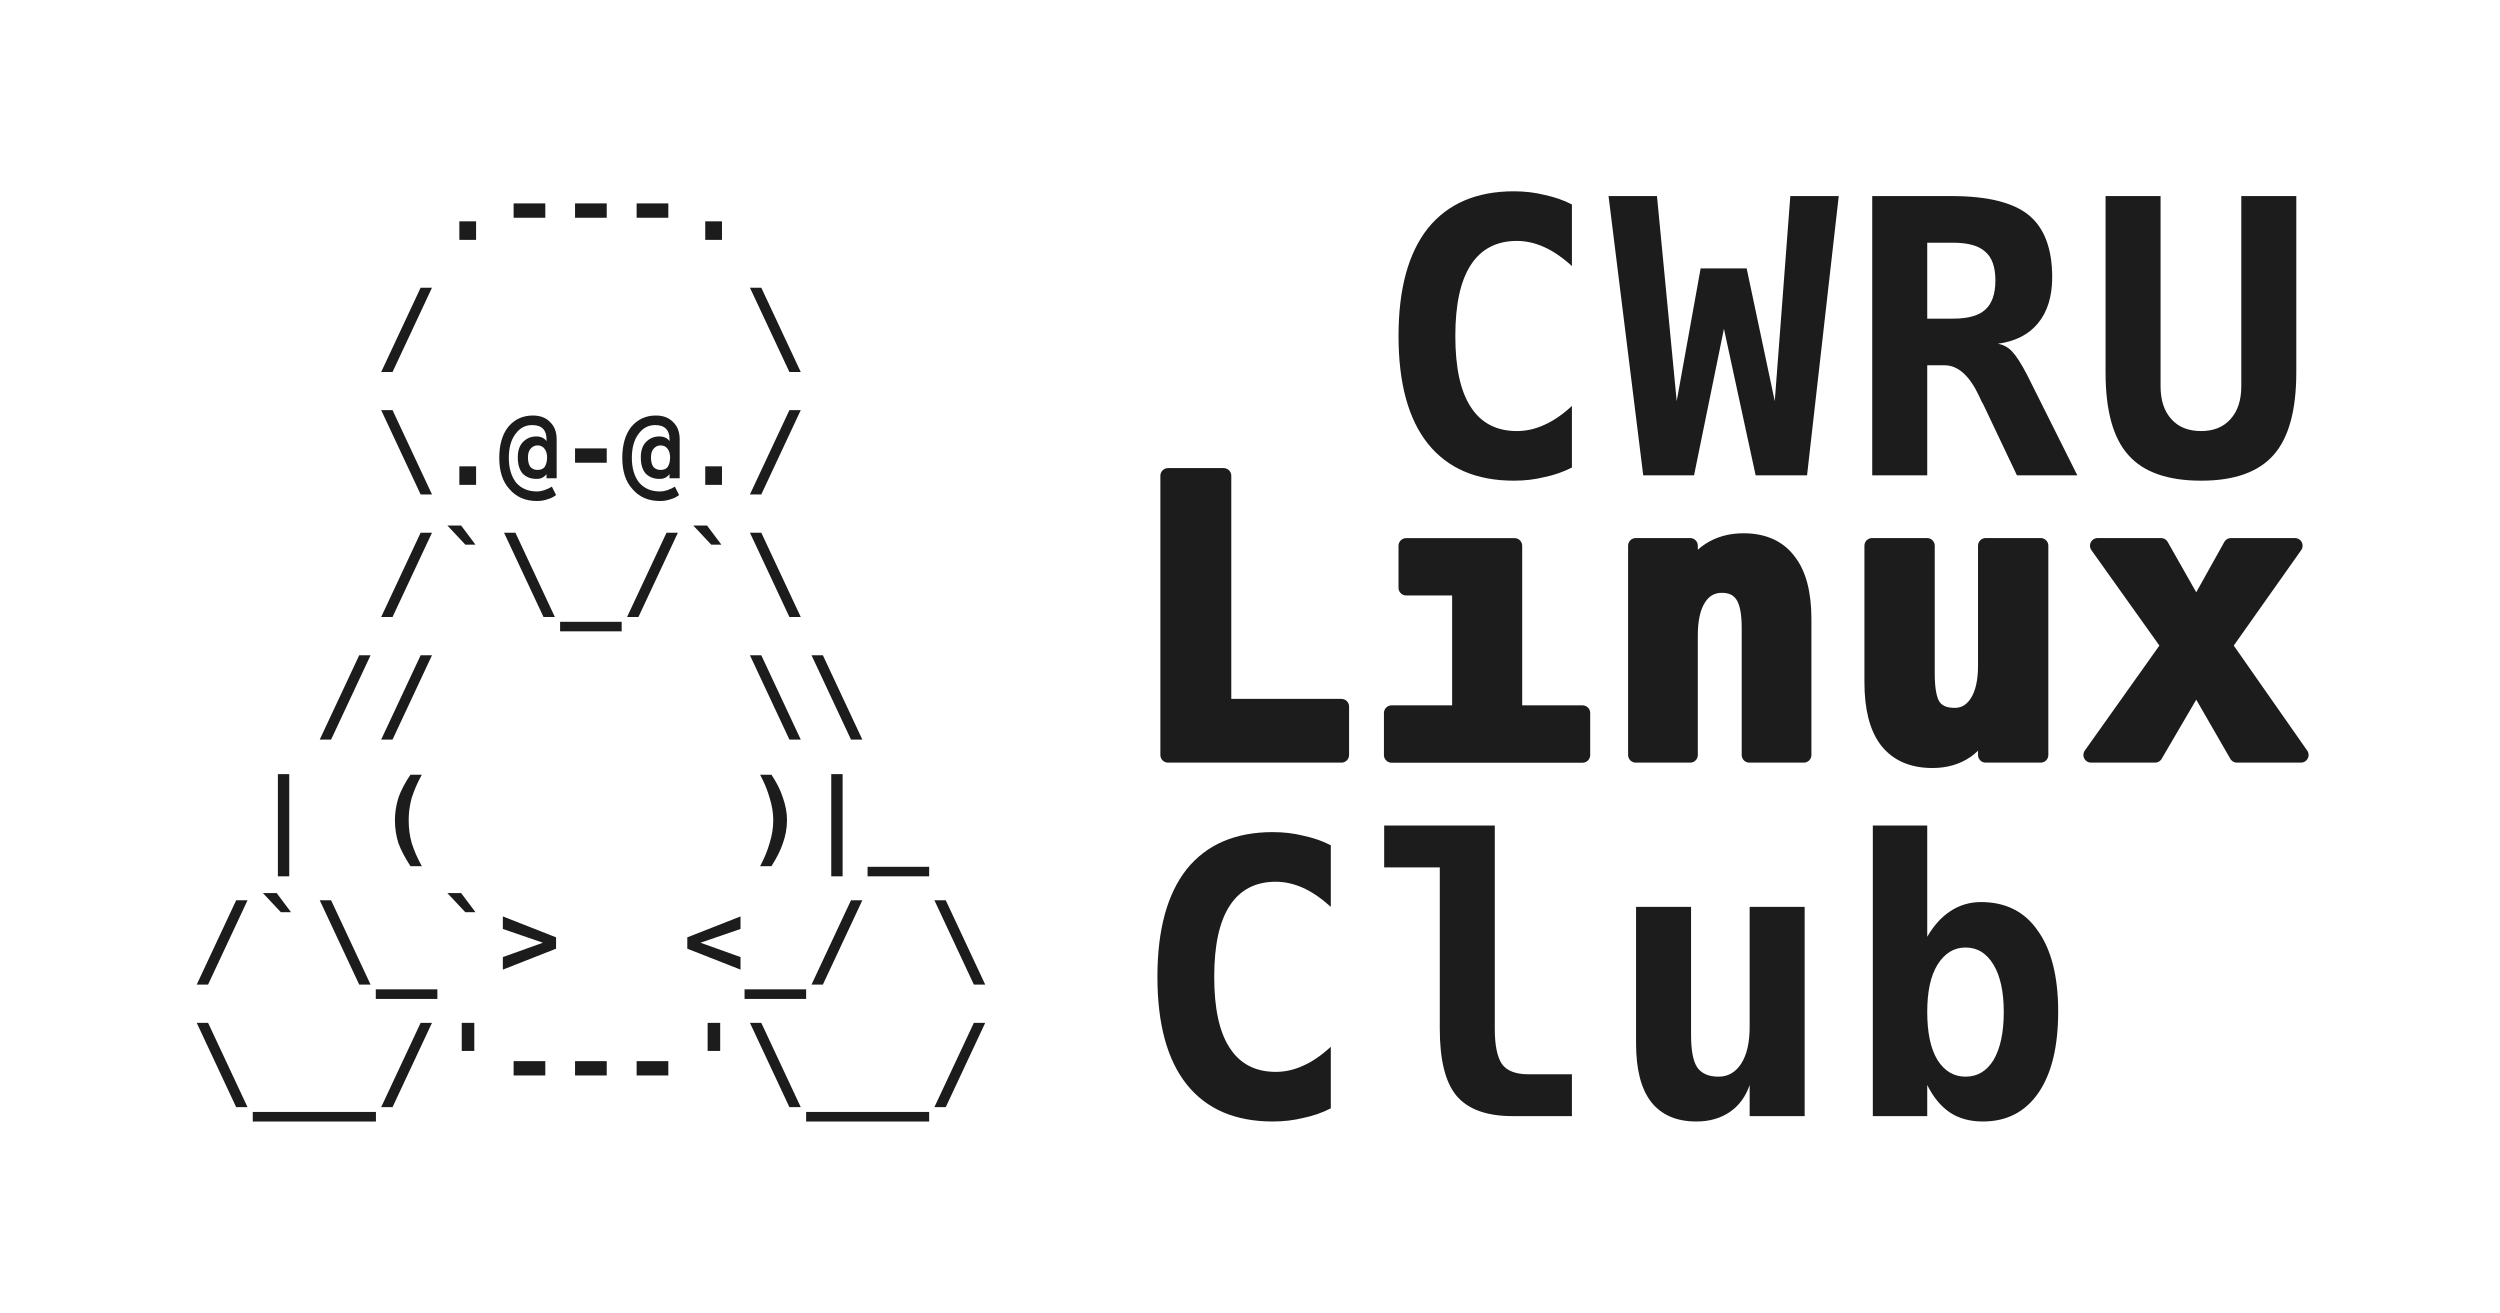
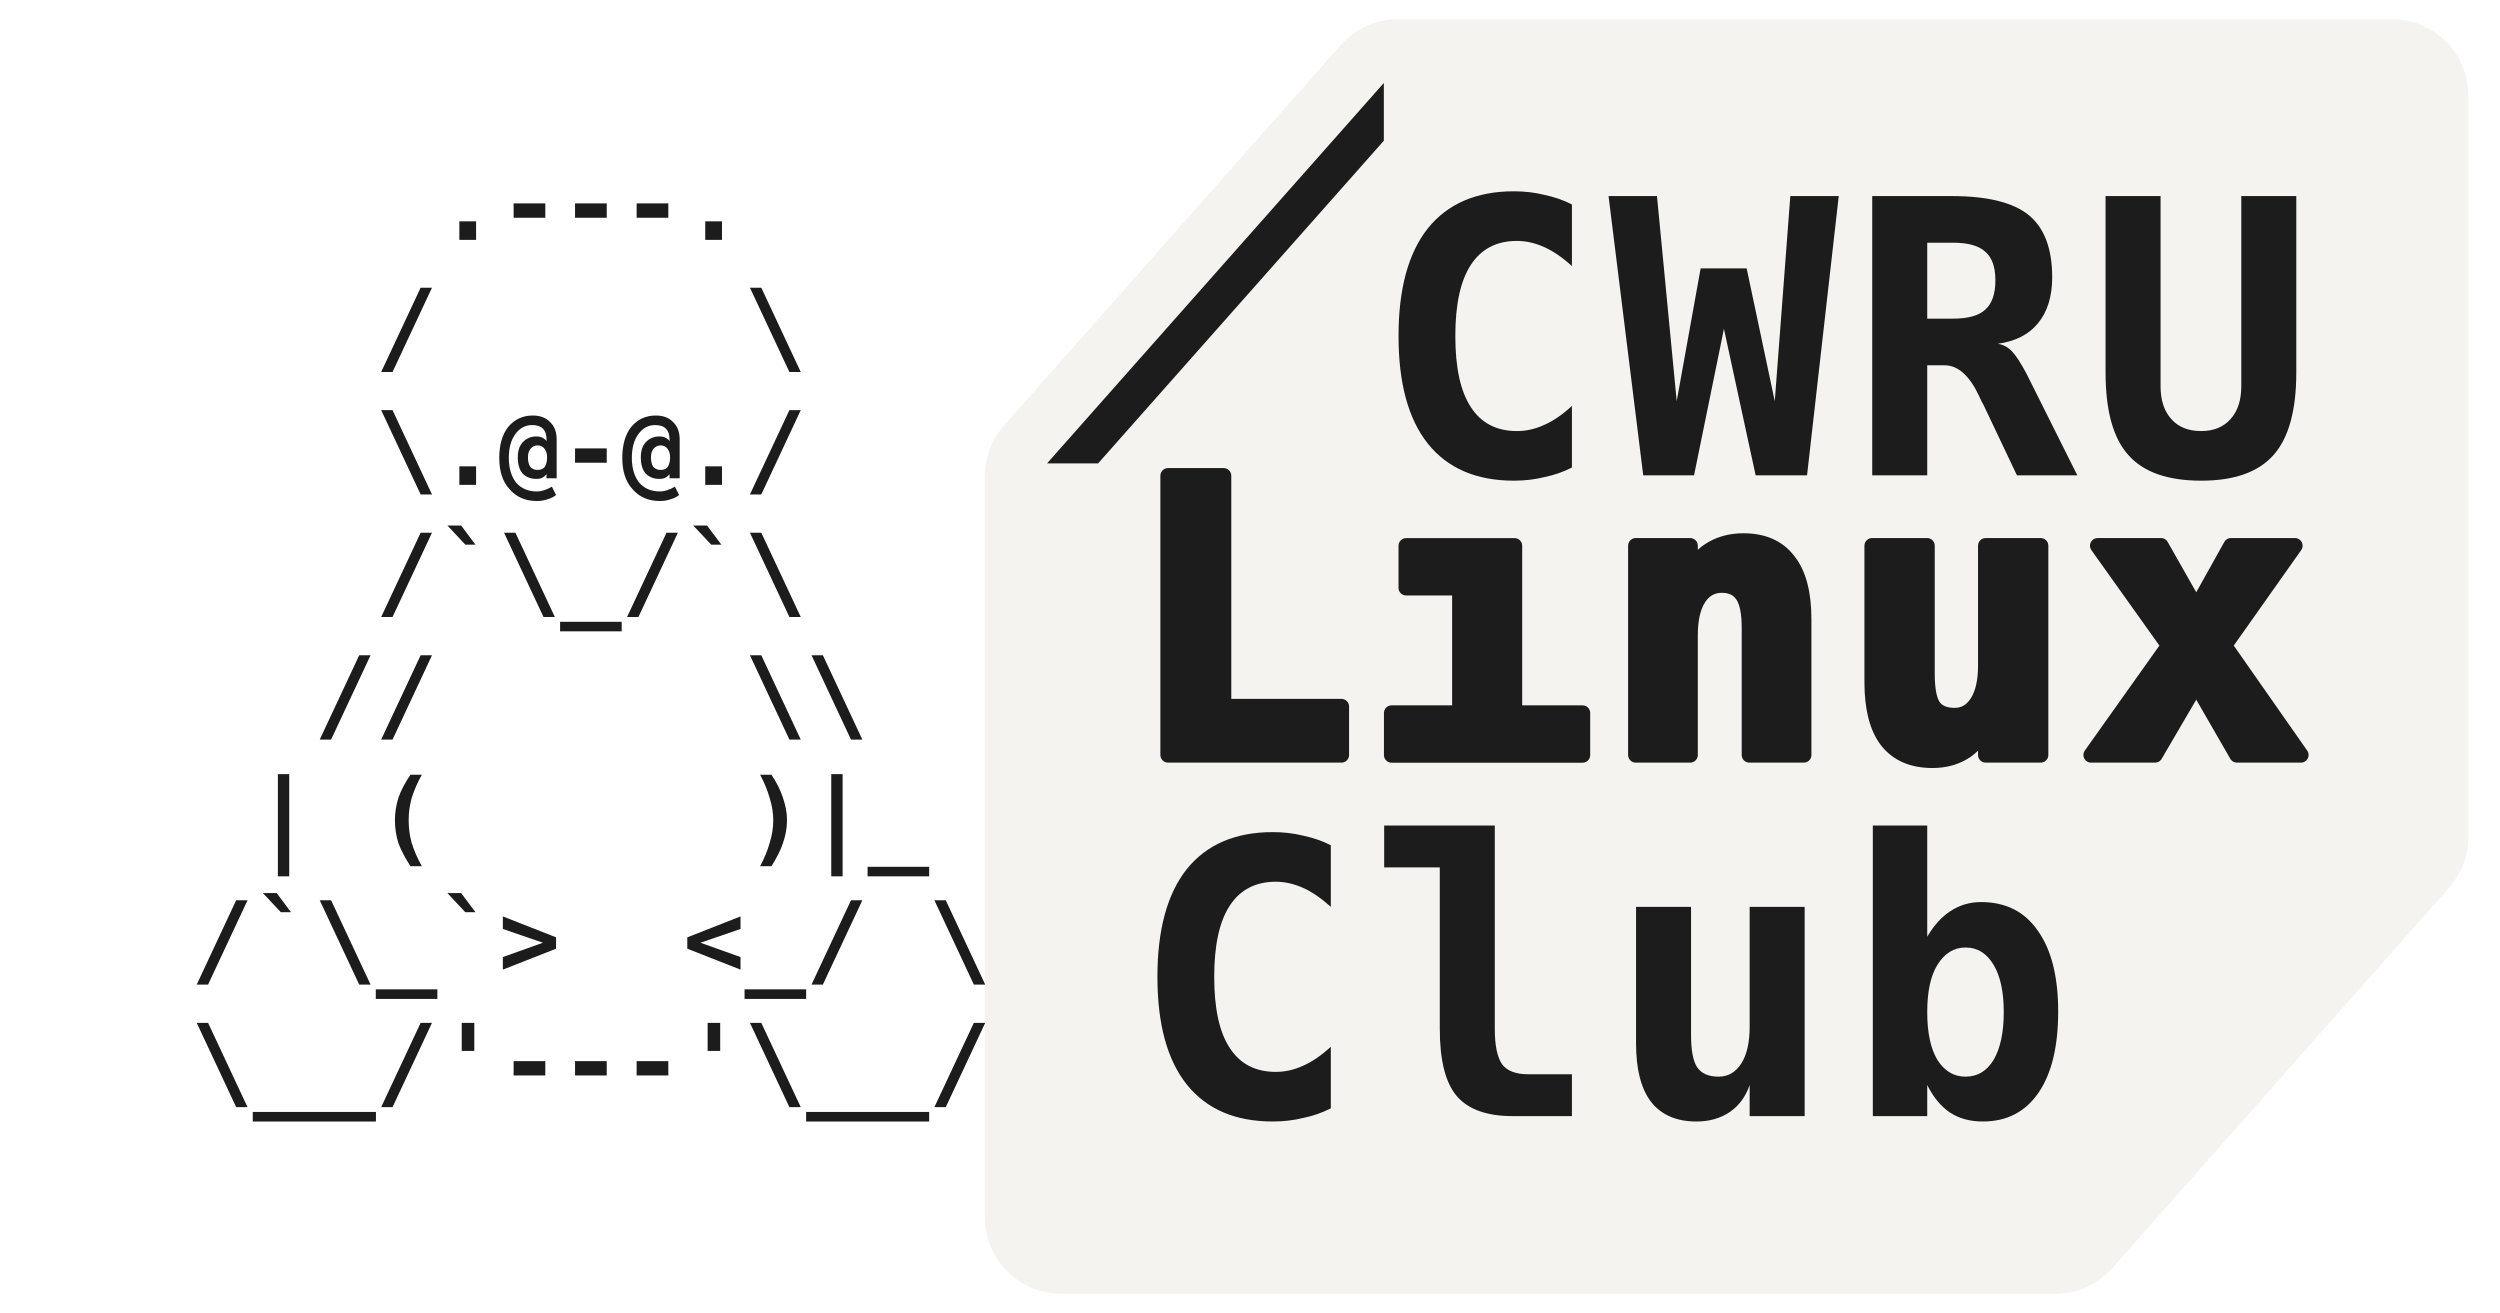
<svg xmlns="http://www.w3.org/2000/svg" xmlns:xlink="http://www.w3.org/1999/xlink" width="65.331mm" height="34.31mm" viewBox="0 0 65.331 34.31" version="1.1" id="svg1">
  <defs id="defs1">
    <linearGradient id="swatch592">
      <stop style="stop-color:#1c1c1c;stop-opacity:1;" offset="0" id="stop592" />
    </linearGradient>
    <linearGradient id="swatch359" gradientTransform="matrix(0.9719085,0,0,0.9719085,803.3166,-425.8428)">
      <stop style="stop-color:#f5f3ef;stop-opacity:1;" offset="0" id="stop359" />
    </linearGradient>
    <rect x="433.53" y="981.398" width="1186.253" height="1372.051" id="rect1131" />
+     <linearGradient xlink:href="#swatch359" id="linearGradient299" gradientUnits="userSpaceOnUse" x1="184.377" y1="431.16" x2="394.376" y2="431.16" gradientTransform="matrix(1.601542,0,0,1.631049,-65.68548,204.6255)" />
+     <linearGradient xlink:href="#swatch359" id="linearGradient307" gradientUnits="userSpaceOnUse" gradientTransform="matrix(5.171951,0,0,1.631049,-1699.326,253.6019)" x1="184.377" y1="431.16" x2="394.376" y2="431.16" />
+     <linearGradient xlink:href="#swatch359" id="linearGradient366" gradientUnits="userSpaceOnUse" gradientTransform="matrix(3.82331,0,0,0.5962961,-1215.421,-696.8347)" x1="184.377" y1="431.16" x2="394.376" y2="431.16" />
+     <linearGradient xlink:href="#swatch359" id="linearGradient508" gradientUnits="userSpaceOnUse" x1="33.338" y1="202.159" x2="83.338" y2="202.159" />
+     <linearGradient xlink:href="#swatch359" id="linearGradient509" gradientUnits="userSpaceOnUse" x1="184.377" y1="431.16" x2="394.376" y2="431.16" />
    <linearGradient xlink:href="#swatch592" id="linearGradient574" x1="571.68" y1="572.819" x2="608.468" y2="572.819" gradientUnits="userSpaceOnUse" gradientTransform="matrix(0.1492393,0,0,0.1492393,108.5295,207.0691)" />
+     <linearGradient xlink:href="#swatch359" id="linearGradient596" gradientUnits="userSpaceOnUse" gradientTransform="matrix(3.82331,0,0,0.5962961,-1215.421,-854.0817)" x1="184.377" y1="431.16" x2="394.376" y2="431.16" />
+     <linearGradient xlink:href="#swatch359" id="linearGradient598" gradientUnits="userSpaceOnUse" gradientTransform="matrix(3.82331,0,0,0.5962961,-1035.774,-637.8631)" x1="184.377" y1="431.16" x2="394.376" y2="431.16" />
+     <linearGradient xlink:href="#swatch359" id="linearGradient600" gradientUnits="userSpaceOnUse" gradientTransform="matrix(3.82331,0,0,0.5962961,-1148.809,-637.8631)" x1="184.377" y1="431.16" x2="394.376" y2="431.16" />
+     <linearGradient xlink:href="#swatch359" id="linearGradient602" x1="515.53" y1="573.214" x2="748.5" y2="573.214" gradientUnits="userSpaceOnUse" />
+     <linearGradient xlink:href="#swatch359" id="linearGradient603" x1="502.129" y1="573.214" x2="761.902" y2="573.214" gradientUnits="userSpaceOnUse" />
+     <linearGradient xlink:href="#swatch592" id="linearGradient725" gradientUnits="userSpaceOnUse" x1="204.924" y1="321.104" x2="213.725" y2="321.104" />
    <linearGradient xlink:href="#swatch592" id="linearGradient730" x1="573.355" y1="572.15" x2="606.793" y2="572.15" gradientUnits="userSpaceOnUse" gradientTransform="matrix(0.1492393,0,0,0.1492393,108.5295,207.1689)" />
+     <linearGradient xlink:href="#swatch592" id="linearGradient732" x1="204.924" y1="321.104" x2="213.725" y2="321.104" gradientUnits="userSpaceOnUse" />
    <linearGradient xlink:href="#swatch592" id="linearGradient760" gradientUnits="userSpaceOnUse" gradientTransform="matrix(0.1492393,0,0,0.1492393,108.5295,206.9693)" x1="532.282" y1="630.069" x2="690.085" y2="630.069" />
    <linearGradient xlink:href="#swatch592" id="linearGradient761" gradientUnits="userSpaceOnUse" gradientTransform="matrix(0.1492393,0,0,0.1492393,108.5295,207.1689)" x1="532.282" y1="628.732" x2="690.085" y2="628.732" />
    <linearGradient xlink:href="#swatch592" id="linearGradient762" gradientUnits="userSpaceOnUse" gradientTransform="matrix(0.1492393,0,0,0.1492393,108.5295,207.0694)" x1="532.57" y1="567.191" x2="734.273" y2="567.191" />
    <linearGradient xlink:href="#swatch592" id="linearGradient763" gradientUnits="userSpaceOnUse" gradientTransform="matrix(0.1492393,0,0,0.1492393,108.5295,207.1689)" x1="534.245" y1="566.525" x2="732.598" y2="566.525" />
    <linearGradient xlink:href="#swatch592" id="linearGradient764" gradientUnits="userSpaceOnUse" gradientTransform="matrix(0.1492393,0,0,0.1492393,108.5295,207.1689)" x1="574.502" y1="517.106" x2="731.749" y2="517.106" />
    <linearGradient xlink:href="#swatch592" id="linearGradient765" gradientUnits="userSpaceOnUse" gradientTransform="matrix(0.1492393,0,0,0.1492393,108.5295,207.1689)" x1="574.502" y1="517.106" x2="731.749" y2="517.106" />
    <linearGradient xlink:href="#swatch592" id="linearGradient766" gradientUnits="userSpaceOnUse" x1="162.731" y1="292.87" x2="183.467" y2="292.87" />
    <linearGradient xlink:href="#swatch592" id="linearGradient767" gradientUnits="userSpaceOnUse" x1="162.731" y1="292.87" x2="183.467" y2="292.87" />
  </defs>
  <g id="layer1" style="display:inline" transform="translate(-157.7305,-275.5597)">
    <g id="g19" style="display:inline">
+       <g id="g733">
+         <path id="path602" style="font-variation-settings:normal;display:inline;opacity:1;fill:url(#linearGradient603);fill-opacity:1;stroke:url(#linearGradient602);stroke-width:26.803;stroke-linecap:round;stroke-linejoin:round;stroke-miterlimit:4;stroke-dasharray:none;stroke-dashoffset:0;stroke-opacity:1" d="m 574.501,475.016 -58.972,66.611 v 129.787 h 174.002 l 58.969,-66.615 V 475.016 Z" transform="matrix(0.1492393,0,0,0.1492393,108.5295,207.1689)" />
+         <path style="font-variation-settings:normal;display:inline;opacity:1;fill:url(#linearGradient725);fill-opacity:1;stroke:url(#linearGradient732);stroke-width:0;stroke-linecap:butt;stroke-linejoin:round;stroke-miterlimit:4;stroke-dasharray:none;stroke-dashoffset:0;stroke-opacity:1" d="m 213.725,317.642 v -1.509 l -8.801,9.941 h 1.334 z" id="path610" transform="translate(-19.8314,-38.40492)" />
+       </g>
      <g id="g751">
        <text xml:space="preserve" style="font-size:10px;font-family:'DejaVu Sans Mono';-inkscape-font-specification:'DejaVu Sans Mono';text-align:start;letter-spacing:0.217px;writing-mode:lr-tb;direction:ltr;text-anchor:start;display:inline;fill:url(#linearGradient760);fill-opacity:1;stroke:url(#linearGradient761);stroke-width:0;stroke-linecap:round;stroke-linejoin:round;stroke-dasharray:none;stroke-opacity:1" x="187.225" y="304.728" id="text1034-9-8">
          <tspan id="tspan1034-2-9" style="font-weight:bold;font-size:10px;letter-spacing:0.217px;fill:url(#linearGradient760);fill-opacity:1;stroke:url(#linearGradient761);stroke-width:0;stroke-dasharray:none;stroke-opacity:1" x="187.225" y="304.728">Club</tspan>
        </text>
        <text xml:space="preserve" style="font-size:10.234px;font-family:'DejaVu Sans Mono';-inkscape-font-specification:'DejaVu Sans Mono';text-align:start;letter-spacing:0.217px;writing-mode:lr-tb;direction:ltr;text-anchor:start;display:inline;fill:url(#linearGradient762);fill-opacity:1;stroke:url(#linearGradient763);stroke-width:0.4;stroke-linecap:round;stroke-linejoin:round;stroke-dasharray:none" x="187.161" y="269.706" id="text1039-2-7">
          <tspan id="tspan1036-8-7" style="letter-spacing:0.217px;fill:url(#linearGradient762);fill-opacity:1;stroke:url(#linearGradient763);stroke-width:0.4;stroke-dasharray:none" x="187.161" y="269.706" />
          <tspan style="font-weight:bold;letter-spacing:0.217px;fill:url(#linearGradient762);fill-opacity:1;stroke:url(#linearGradient763);stroke-width:0.4;stroke-dasharray:none" x="187.161" y="282.499" id="tspan1037-9-6" />
          <tspan style="font-weight:bold;font-size:10px;letter-spacing:0.217px;fill:url(#linearGradient762);fill-opacity:1;stroke:url(#linearGradient763);stroke-width:0.4;stroke-dasharray:none" x="187.161" y="295.291" id="tspan1039-6-4">L nux</tspan>
        </text>
        <path style="font-weight:bold;font-size:67.007px;font-family:'DejaVu Sans Mono';-inkscape-font-specification:'DejaVu Sans Mono';letter-spacing:1.452px;fill:url(#linearGradient574);stroke:url(#linearGradient730);stroke-width:0.4;stroke-linecap:round;stroke-linejoin:round;stroke-dasharray:none" d="m 194.477,289.822 h 2.832 v 4.37 h 1.777 v 1.099 h -4.99 v -1.099 h 1.782 v -3.271 h -1.401 z" id="text1039-2-7-8" aria-label="&#10;&#10; i" />
        <text xml:space="preserve" style="font-size:10px;font-family:'DejaVu Sans Mono';-inkscape-font-specification:'DejaVu Sans Mono';text-align:start;letter-spacing:0.217px;writing-mode:lr-tb;direction:ltr;text-anchor:start;display:inline;fill:url(#linearGradient764);fill-opacity:1;stroke:url(#linearGradient765);stroke-width:0;stroke-linecap:round;stroke-linejoin:round;stroke-dasharray:none;stroke-opacity:1" x="193.526" y="287.982" id="text1041-1-3">
          <tspan id="tspan1041-2-0" style="font-weight:bold;font-size:10px;letter-spacing:0.217px;fill:url(#linearGradient764);fill-opacity:1;stroke:url(#linearGradient765);stroke-width:0;stroke-dasharray:none;stroke-opacity:1" x="193.526" y="287.982">CWRU</tspan>
        </text>
      </g>
      <text xml:space="preserve" style="font-size:2.668px;line-height:1.2;font-family:'DejaVu Sans Mono';-inkscape-font-specification:'DejaVu Sans Mono';text-align:start;letter-spacing:0px;writing-mode:lr-tb;direction:ltr;text-anchor:start;display:inline;fill:url(#linearGradient766);fill-opacity:1;stroke:url(#linearGradient767);stroke-width:0;stroke-linecap:butt;stroke-linejoin:round;stroke-miterlimit:3.7;stroke-dasharray:none" x="162.731" y="281.828" id="text516-3">
        <tspan style="font-weight:bold;font-size:2.668px;letter-spacing:0px;fill:url(#linearGradient766);stroke:url(#linearGradient767);stroke-width:0" x="162.731" y="281.828" id="tspan523-5">    .---.</tspan>
        <tspan style="font-weight:bold;font-size:2.668px;letter-spacing:0px;fill:url(#linearGradient766);stroke:url(#linearGradient767);stroke-width:0" x="162.731" y="285.03" id="tspan13-6">   /     \</tspan>
        <tspan style="font-weight:bold;font-size:2.668px;letter-spacing:0px;fill:url(#linearGradient766);stroke:url(#linearGradient767);stroke-width:0" x="162.731" y="288.231" id="tspan14-2">   \.@-@./</tspan>
        <tspan style="font-weight:bold;font-size:2.668px;letter-spacing:0px;fill:url(#linearGradient766);stroke:url(#linearGradient767);stroke-width:0" x="162.731" y="291.433" id="tspan15-9">   /`\_/`\</tspan>
        <tspan style="font-weight:bold;font-size:2.668px;letter-spacing:0px;fill:url(#linearGradient766);stroke:url(#linearGradient767);stroke-width:0" x="162.731" y="294.635" id="tspan16-1">  //     \\</tspan>
        <tspan style="font-weight:bold;font-size:2.668px;letter-spacing:0px;fill:url(#linearGradient766);stroke:url(#linearGradient767);stroke-width:0" x="162.731" y="297.837" id="tspan17-2"> | (     )|_</tspan>
        <tspan style="font-weight:bold;font-size:2.668px;letter-spacing:0px;fill:url(#linearGradient766);stroke:url(#linearGradient767);stroke-width:0" x="162.731" y="301.039" id="tspan18-7">/`\_`&gt;  &lt;_/ \</tspan>
        <tspan style="font-weight:bold;font-size:2.668px;letter-spacing:0px;fill:url(#linearGradient766);stroke:url(#linearGradient767);stroke-width:0" x="162.731" y="304.241" id="tspan19-0">\__/'---'\__/</tspan>
        <tspan style="font-weight:bold;font-size:2.668px;letter-spacing:0px;fill:url(#linearGradient766);stroke:url(#linearGradient767);stroke-width:0" x="162.731" y="307.443" id="tspan20-9" />
      </text>
    </g>
  </g>
+   <g id="layer2" style="display:none" transform="translate(-157.7305,-275.5597)">
+     <g id="g385" style="display:inline;fill:url(#linearGradient508);stroke:url(#linearGradient509)" transform="matrix(0.1492393,0,0,0.1492393,108.5295,207.1689)">
+       <rect style="font-variation-settings:normal;opacity:1;fill:#808080;fill-opacity:1;stroke:url(#linearGradient299);stroke-width:0;stroke-linecap:round;stroke-linejoin:round;stroke-miterlimit:4;stroke-dasharray:none;stroke-dashoffset:0;stroke-opacity:1" id="rect299" width="9.649" height="12.329" x="657.466" y="541.497" />
+       <rect style="font-variation-settings:normal;display:inline;fill:#808080;fill-opacity:1;stroke:url(#linearGradient307);stroke-width:0;stroke-linecap:round;stroke-linejoin:round;stroke-miterlimit:4;stroke-dasharray:none;stroke-dashoffset:0;stroke-opacity:1" id="rect299-1" width="31.16" height="12.329" x="635.99" y="590.474" />
+       <rect style="font-variation-settings:normal;display:inline;fill:#808080;fill-opacity:1;stroke:url(#linearGradient366);stroke-width:0;stroke-linecap:round;stroke-linejoin:round;stroke-miterlimit:4;stroke-dasharray:none;stroke-dashoffset:0;stroke-opacity:1" id="rect360-8-3-9" width="16.752" height="16.752" x="475.015" y="-591.253" transform="rotate(90)" />
+       <rect style="font-variation-settings:normal;display:inline;fill:#808080;fill-opacity:1;stroke:url(#linearGradient596);stroke-width:0;stroke-linecap:round;stroke-linejoin:round;stroke-miterlimit:4;stroke-dasharray:none;stroke-dashoffset:0;stroke-opacity:1" id="rect360-8-3-9-8" width="16.752" height="16.752" x="475.015" y="-748.5" transform="rotate(90)" />
+       <rect style="font-variation-settings:normal;display:inline;fill:#808080;fill-opacity:1;stroke:url(#linearGradient598);stroke-width:0;stroke-linecap:round;stroke-linejoin:round;stroke-miterlimit:4;stroke-dasharray:none;stroke-dashoffset:0;stroke-opacity:1" id="rect360-8-3-9-8-0" width="16.752" height="16.752" x="654.661" y="-532.282" transform="rotate(90)" />
+       <rect style="font-variation-settings:normal;display:inline;fill:#808080;fill-opacity:1;stroke:url(#linearGradient600);stroke-width:0;stroke-linecap:round;stroke-linejoin:round;stroke-miterlimit:4;stroke-dasharray:none;stroke-dashoffset:0;stroke-opacity:1" id="rect360-8-3-9-8-0-2" width="16.752" height="16.752" x="541.626" y="-532.282" transform="rotate(90)" />
+     </g>
+   </g>
</svg>
